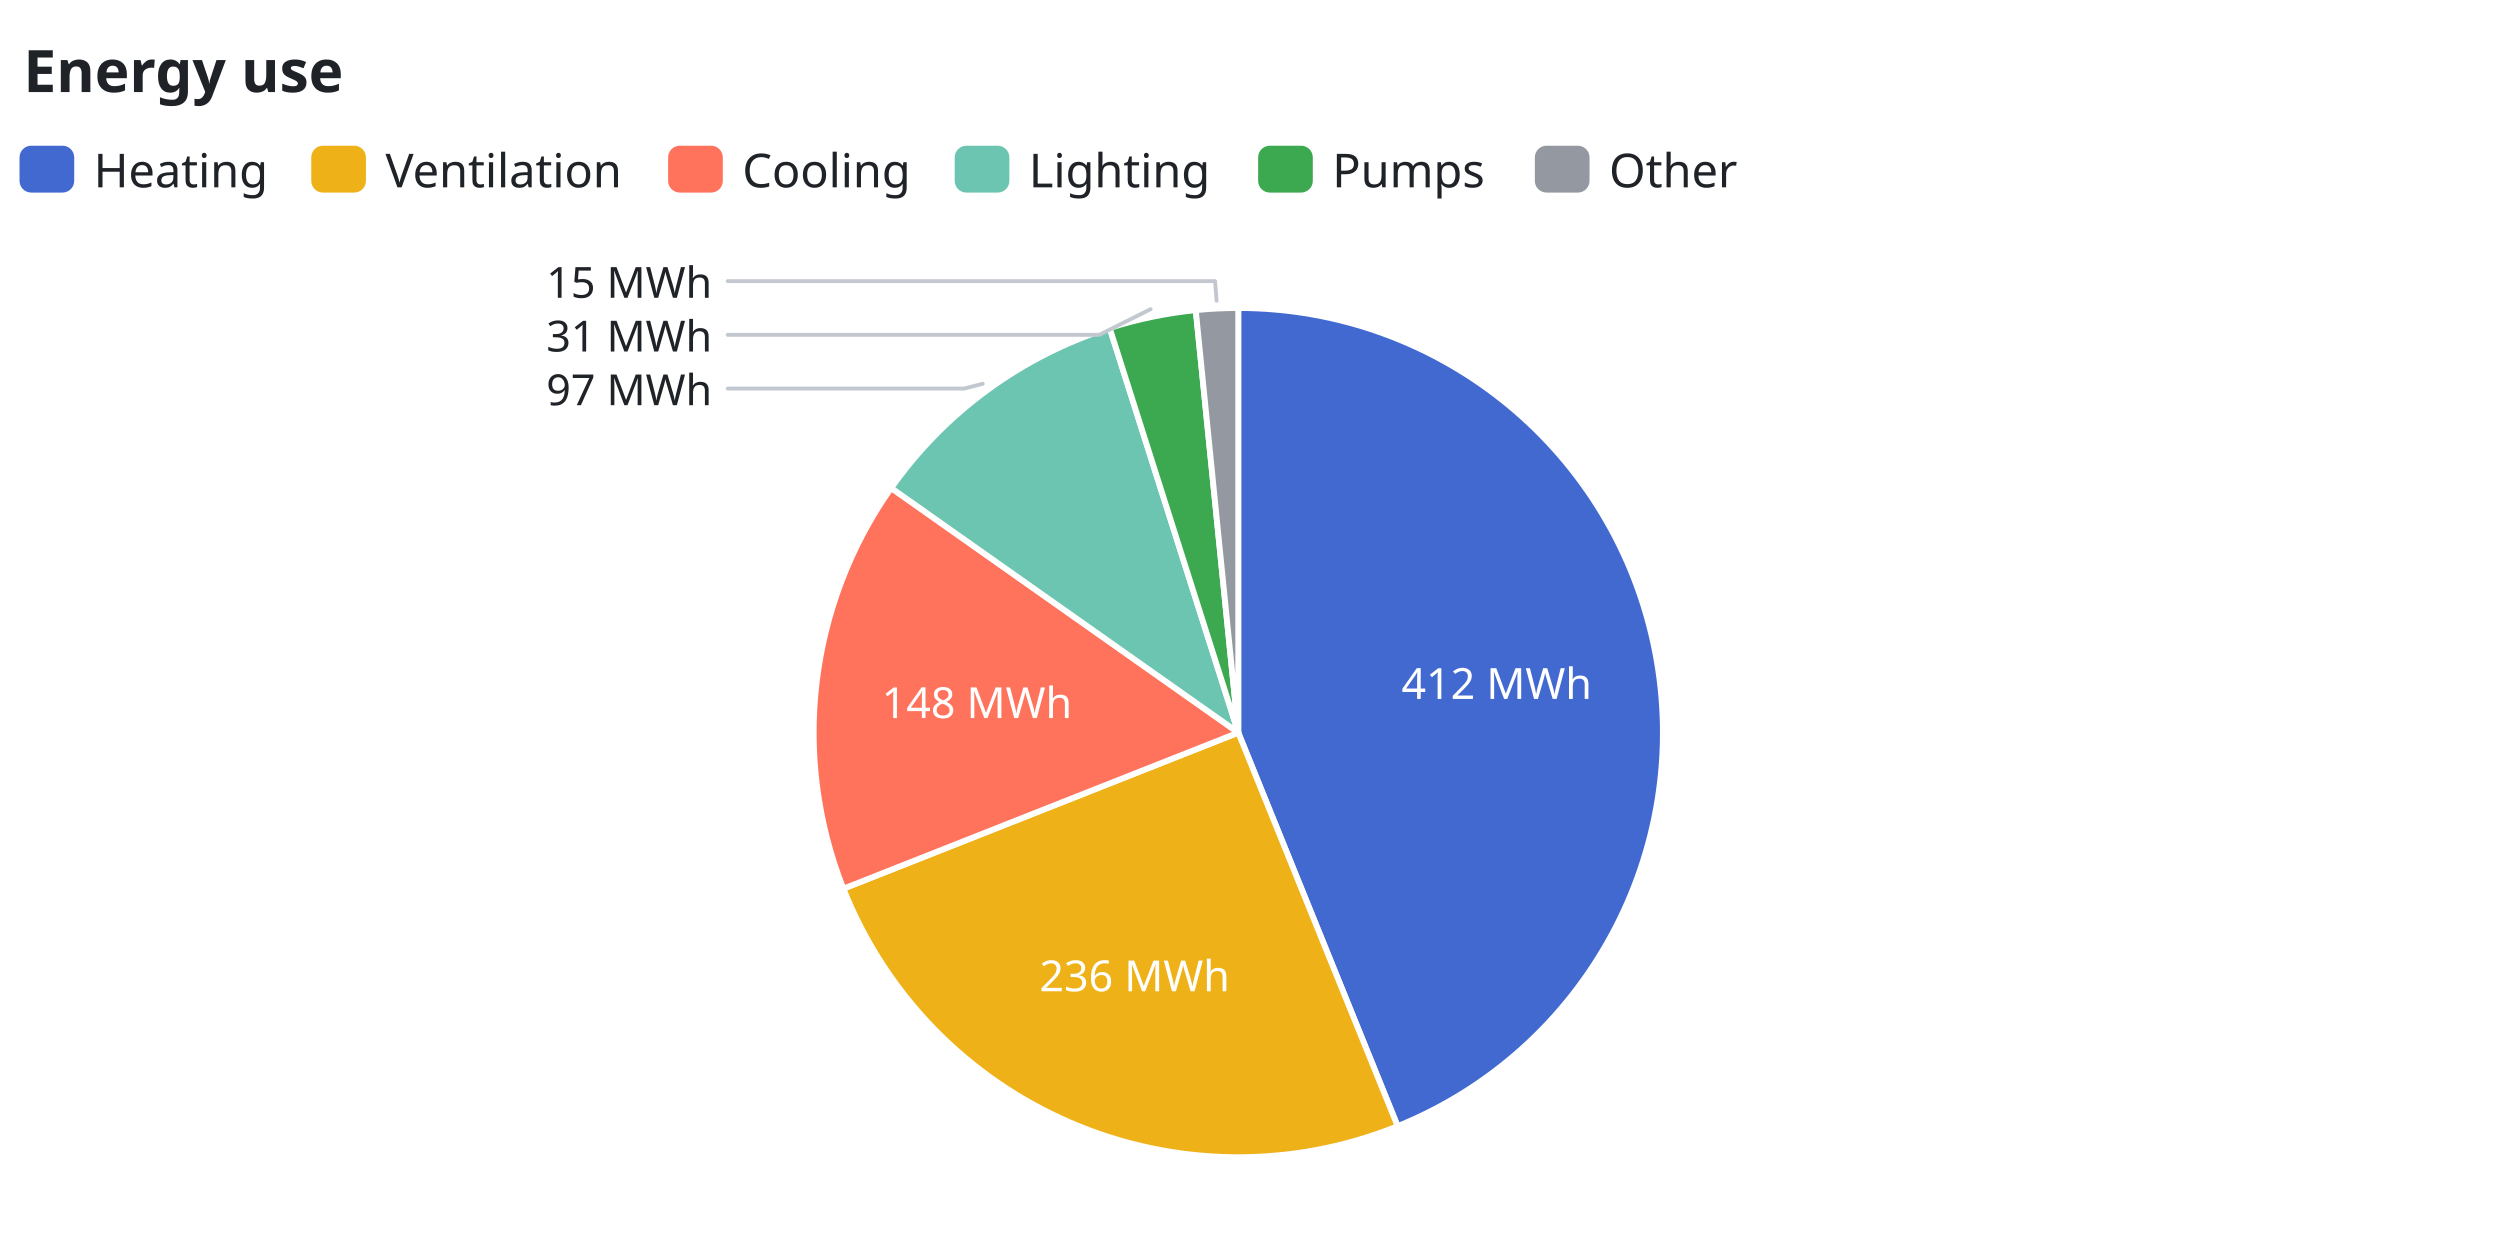
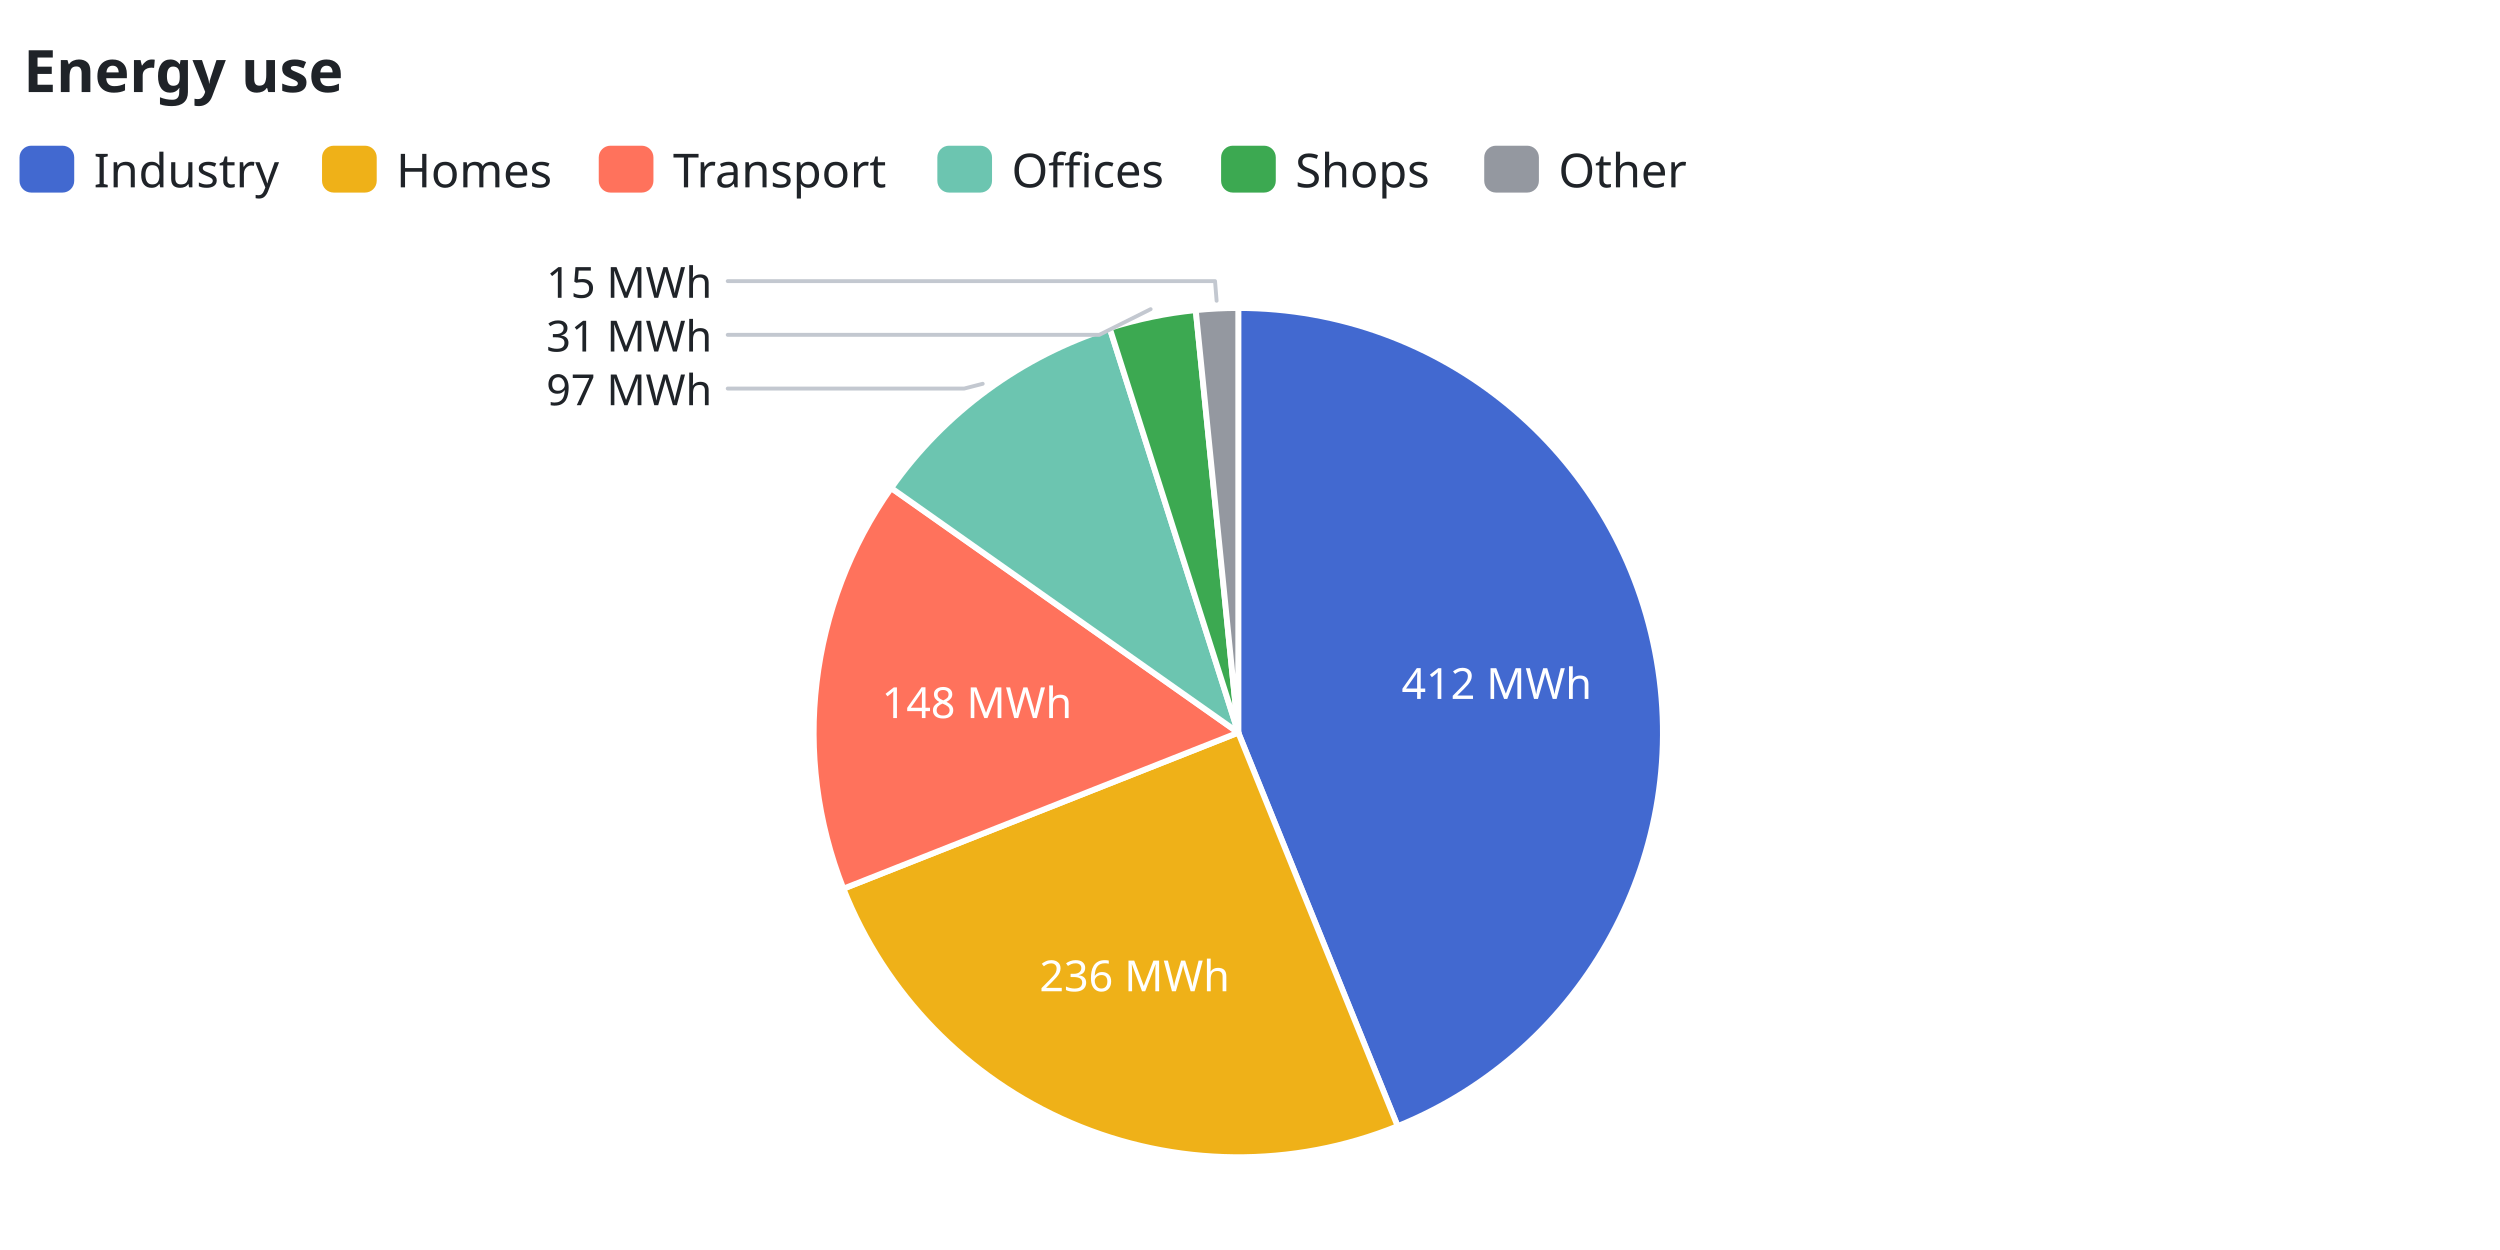
<svg xmlns="http://www.w3.org/2000/svg" width="640" height="320" viewBox="0 0 640 320" font-family="sans-serif" style="font-variant-numeric: tabular-nums" role="img">
  <rect width="100%" height="100%" fill="#ffffff" />
  <g class="rio-static">
    <text class="rio-title" x="6" y="17.75" text-anchor="start" dominant-baseline="central" font-size="15" font-weight="600" fill="#1f2328">Energy use</text>
    <g class="rio-legend">
      <g class="rio-legend-item">
-         <rect class="rio-legend-hit" x="3" y="33.5" width="64.68" height="19.6" rx="3" fill="transparent" />
+         <rect class="rio-legend-hit" x="3" y="33.5" width="67.44" height="19.6" rx="3" fill="transparent" />
        <rect class="rio-swatch" x="6" y="38.3" width="12" height="10" rx="2" fill="#4269d0" stroke="#4269d0" stroke-width="2" stroke-linejoin="round" stroke-linecap="round" />
-         <text x="24" y="43.3" text-anchor="start" dominant-baseline="central" font-size="12" fill="#1f2328">Heating</text>
+         <text x="24" y="43.3" text-anchor="start" dominant-baseline="central" font-size="12" fill="#1f2328">Industry</text>
      </g>
      <g class="rio-legend-item">
-         <rect class="rio-legend-hit" x="77.68" y="33.5" width="81.36" height="19.6" rx="3" fill="transparent" />
-         <rect class="rio-swatch" x="80.68" y="38.3" width="12" height="10" rx="2" fill="#efb118" stroke="#efb118" stroke-width="2" stroke-linejoin="round" stroke-linecap="round" />
-         <text x="98.68" y="43.3" text-anchor="start" dominant-baseline="central" font-size="12" fill="#1f2328">Ventilation</text>
+         <rect class="rio-legend-hit" x="80.44" y="33.5" width="60.84" height="19.6" rx="3" fill="transparent" />
+         <rect class="rio-swatch" x="83.44" y="38.3" width="12" height="10" rx="2" fill="#efb118" stroke="#efb118" stroke-width="2" stroke-linejoin="round" stroke-linecap="round" />
+         <text x="101.44" y="43.3" text-anchor="start" dominant-baseline="central" font-size="12" fill="#1f2328">Homes</text>
      </g>
      <g class="rio-legend-item">
-         <rect class="rio-legend-hit" x="169.04" y="33.5" width="63.36" height="19.6" rx="3" fill="transparent" />
-         <rect class="rio-swatch" x="172.04" y="38.3" width="12" height="10" rx="2" fill="#ff725c" stroke="#ff725c" stroke-width="2" stroke-linejoin="round" stroke-linecap="round" />
-         <text x="190.04" y="43.3" text-anchor="start" dominant-baseline="central" font-size="12" fill="#1f2328">Cooling</text>
+         <rect class="rio-legend-hit" x="151.28" y="33.5" width="76.68" height="19.6" rx="3" fill="transparent" />
+         <rect class="rio-swatch" x="154.28" y="38.3" width="12" height="10" rx="2" fill="#ff725c" stroke="#ff725c" stroke-width="2" stroke-linejoin="round" stroke-linecap="round" />
+         <text x="172.28" y="43.3" text-anchor="start" dominant-baseline="central" font-size="12" fill="#1f2328">Transport</text>
      </g>
      <g class="rio-legend-item">
-         <rect class="rio-legend-hit" x="242.4" y="33.5" width="67.68" height="19.6" rx="3" fill="transparent" />
-         <rect class="rio-swatch" x="245.4" y="38.3" width="12" height="10" rx="2" fill="#6cc5b0" stroke="#6cc5b0" stroke-width="2" stroke-linejoin="round" stroke-linecap="round" />
-         <text x="263.4" y="43.3" text-anchor="start" dominant-baseline="central" font-size="12" fill="#1f2328">Lighting</text>
+         <rect class="rio-legend-hit" x="237.96" y="33.5" width="62.64" height="19.6" rx="3" fill="transparent" />
+         <rect class="rio-swatch" x="240.96" y="38.3" width="12" height="10" rx="2" fill="#6cc5b0" stroke="#6cc5b0" stroke-width="2" stroke-linejoin="round" stroke-linecap="round" />
+         <text x="258.96" y="43.3" text-anchor="start" dominant-baseline="central" font-size="12" fill="#1f2328">Offices</text>
      </g>
      <g class="rio-legend-item">
-         <rect class="rio-legend-hit" x="320.08" y="33.5" width="60.84" height="19.6" rx="3" fill="transparent" />
-         <rect class="rio-swatch" x="323.08" y="38.3" width="12" height="10" rx="2" fill="#3ca951" stroke="#3ca951" stroke-width="2" stroke-linejoin="round" stroke-linecap="round" />
-         <text x="341.08" y="43.3" text-anchor="start" dominant-baseline="central" font-size="12" fill="#1f2328">Pumps</text>
+         <rect class="rio-legend-hit" x="310.6" y="33.5" width="57.36" height="19.6" rx="3" fill="transparent" />
+         <rect class="rio-swatch" x="313.6" y="38.3" width="12" height="10" rx="2" fill="#3ca951" stroke="#3ca951" stroke-width="2" stroke-linejoin="round" stroke-linecap="round" />
+         <text x="331.6" y="43.3" text-anchor="start" dominant-baseline="central" font-size="12" fill="#1f2328">Shops</text>
      </g>
      <g class="rio-legend-item">
-         <rect class="rio-legend-hit" x="390.92" y="33.5" width="53.28" height="19.6" rx="3" fill="transparent" />
-         <rect class="rio-swatch" x="393.92" y="38.3" width="12" height="10" rx="2" fill="#9498a0" stroke="#9498a0" stroke-width="2" stroke-linejoin="round" stroke-linecap="round" />
-         <text x="411.92" y="43.3" text-anchor="start" dominant-baseline="central" font-size="12" fill="#1f2328">Other</text>
+         <rect class="rio-legend-hit" x="377.96" y="33.5" width="53.28" height="19.6" rx="3" fill="transparent" />
+         <rect class="rio-swatch" x="380.96" y="38.3" width="12" height="10" rx="2" fill="#9498a0" stroke="#9498a0" stroke-width="2" stroke-linejoin="round" stroke-linecap="round" />
+         <text x="398.96" y="43.3" text-anchor="start" dominant-baseline="central" font-size="12" fill="#1f2328">Other</text>
      </g>
    </g>
  </g>
  <g class="rio-series-layer rio-polar">
    <g class="rio-plot">
      <g class="rio-series rio-series-pie">
-         <path class="rio-slice" d="M317 78.85 A108.7 108.7 0 0 1 357.8 288.3 L317 187.55 Z" fill="#4269d0" stroke="#ffffff" stroke-width="1.5" stroke-linejoin="round" stroke-linecap="round" />
-         <path class="rio-slice" d="M357.8 288.3 A108.7 108.7 0 0 1 215.91 227.5 L317 187.55 Z" fill="#efb118" stroke="#ffffff" stroke-width="1.5" stroke-linejoin="round" stroke-linecap="round" />
-         <path class="rio-slice" d="M215.91 227.5 A108.7 108.7 0 0 1 228.15 124.93 L317 187.55 Z" fill="#ff725c" stroke="#ffffff" stroke-width="1.5" stroke-linejoin="round" stroke-linecap="round" />
-         <path class="rio-slice" d="M228.15 124.93 A108.7 108.7 0 0 1 284.07 83.96 L317 187.55 Z" fill="#6cc5b0" stroke="#ffffff" stroke-width="1.5" stroke-linejoin="round" stroke-linecap="round" />
-         <path class="rio-slice" d="M284.07 83.96 A108.7 108.7 0 0 1 306.11 79.4 L317 187.55 Z" fill="#3ca951" stroke="#ffffff" stroke-width="1.5" stroke-linejoin="round" stroke-linecap="round" />
-         <path class="rio-slice" d="M306.11 79.4 A108.7 108.7 0 0 1 317 78.85 L317 187.55 Z" fill="#9498a0" stroke="#ffffff" stroke-width="1.5" stroke-linejoin="round" stroke-linecap="round" />
+         <g>
+           <path class="rio-slice" d="M317 78.85 A108.7 108.7 0 0 1 357.8 288.3 L317 187.55 Z" fill="#4269d0" stroke="#ffffff" stroke-width="1.5" stroke-linejoin="round" stroke-linecap="round" />
+         </g>
+         <g>
+           <path class="rio-slice" d="M357.8 288.3 A108.7 108.7 0 0 1 215.91 227.5 L317 187.55 Z" fill="#efb118" stroke="#ffffff" stroke-width="1.5" stroke-linejoin="round" stroke-linecap="round" />
+         </g>
+         <g>
+           <path class="rio-slice" d="M215.91 227.5 A108.7 108.7 0 0 1 228.15 124.93 L317 187.55 Z" fill="#ff725c" stroke="#ffffff" stroke-width="1.5" stroke-linejoin="round" stroke-linecap="round" />
+         </g>
+         <g>
+           <path class="rio-slice" d="M228.15 124.93 A108.7 108.7 0 0 1 284.07 83.96 L317 187.55 Z" fill="#6cc5b0" stroke="#ffffff" stroke-width="1.5" stroke-linejoin="round" stroke-linecap="round" />
+         </g>
+         <g>
+           <path class="rio-slice" d="M284.07 83.96 A108.7 108.7 0 0 1 306.11 79.4 L317 187.55 Z" fill="#3ca951" stroke="#ffffff" stroke-width="1.5" stroke-linejoin="round" stroke-linecap="round" />
+         </g>
+         <g>
+           <path class="rio-slice" d="M306.11 79.4 A108.7 108.7 0 0 1 317 78.85 L317 187.55 Z" fill="#9498a0" stroke="#ffffff" stroke-width="1.5" stroke-linejoin="round" stroke-linecap="round" />
+         </g>
      </g>
    </g>
    <g class="rio-labels">
      <text x="383.15" y="174.66" text-anchor="middle" dominant-baseline="central" font-size="11" font-weight="500" fill="#ffffff">412 MWh</text>
      <text x="290.46" y="249.5" text-anchor="middle" dominant-baseline="central" font-size="11" font-weight="500" fill="#ffffff">236 MWh</text>
      <text x="250.08" y="179.56" text-anchor="middle" dominant-baseline="central" font-size="11" font-weight="500" fill="#ffffff">148 MWh</text>
      <path class="rio-leader" d="M311.45 76.99 L311.05 71.97 L186.3 71.97" fill="none" stroke="#c3c8d0" stroke-width="1" stroke-linejoin="round" stroke-linecap="round" />
      <text x="182.3" y="71.97" text-anchor="end" dominant-baseline="central" font-size="11" fill="#1f2328">15 MWh</text>
      <path class="rio-leader" d="M294.56 79.15 L281.41 85.72 L186.3 85.72" fill="none" stroke="#c3c8d0" stroke-width="1" stroke-linejoin="round" stroke-linecap="round" />
      <text x="182.3" y="85.72" text-anchor="end" dominant-baseline="central" font-size="11" fill="#1f2328">31 MWh</text>
      <path class="rio-leader" d="M251.57 98.25 L246.84 99.47 L186.3 99.47" fill="none" stroke="#c3c8d0" stroke-width="1" stroke-linejoin="round" stroke-linecap="round" />
      <text x="182.3" y="99.47" text-anchor="end" dominant-baseline="central" font-size="11" fill="#1f2328">97 MWh</text>
    </g>
  </g>
  <g class="rio-overlay" />
</svg>
